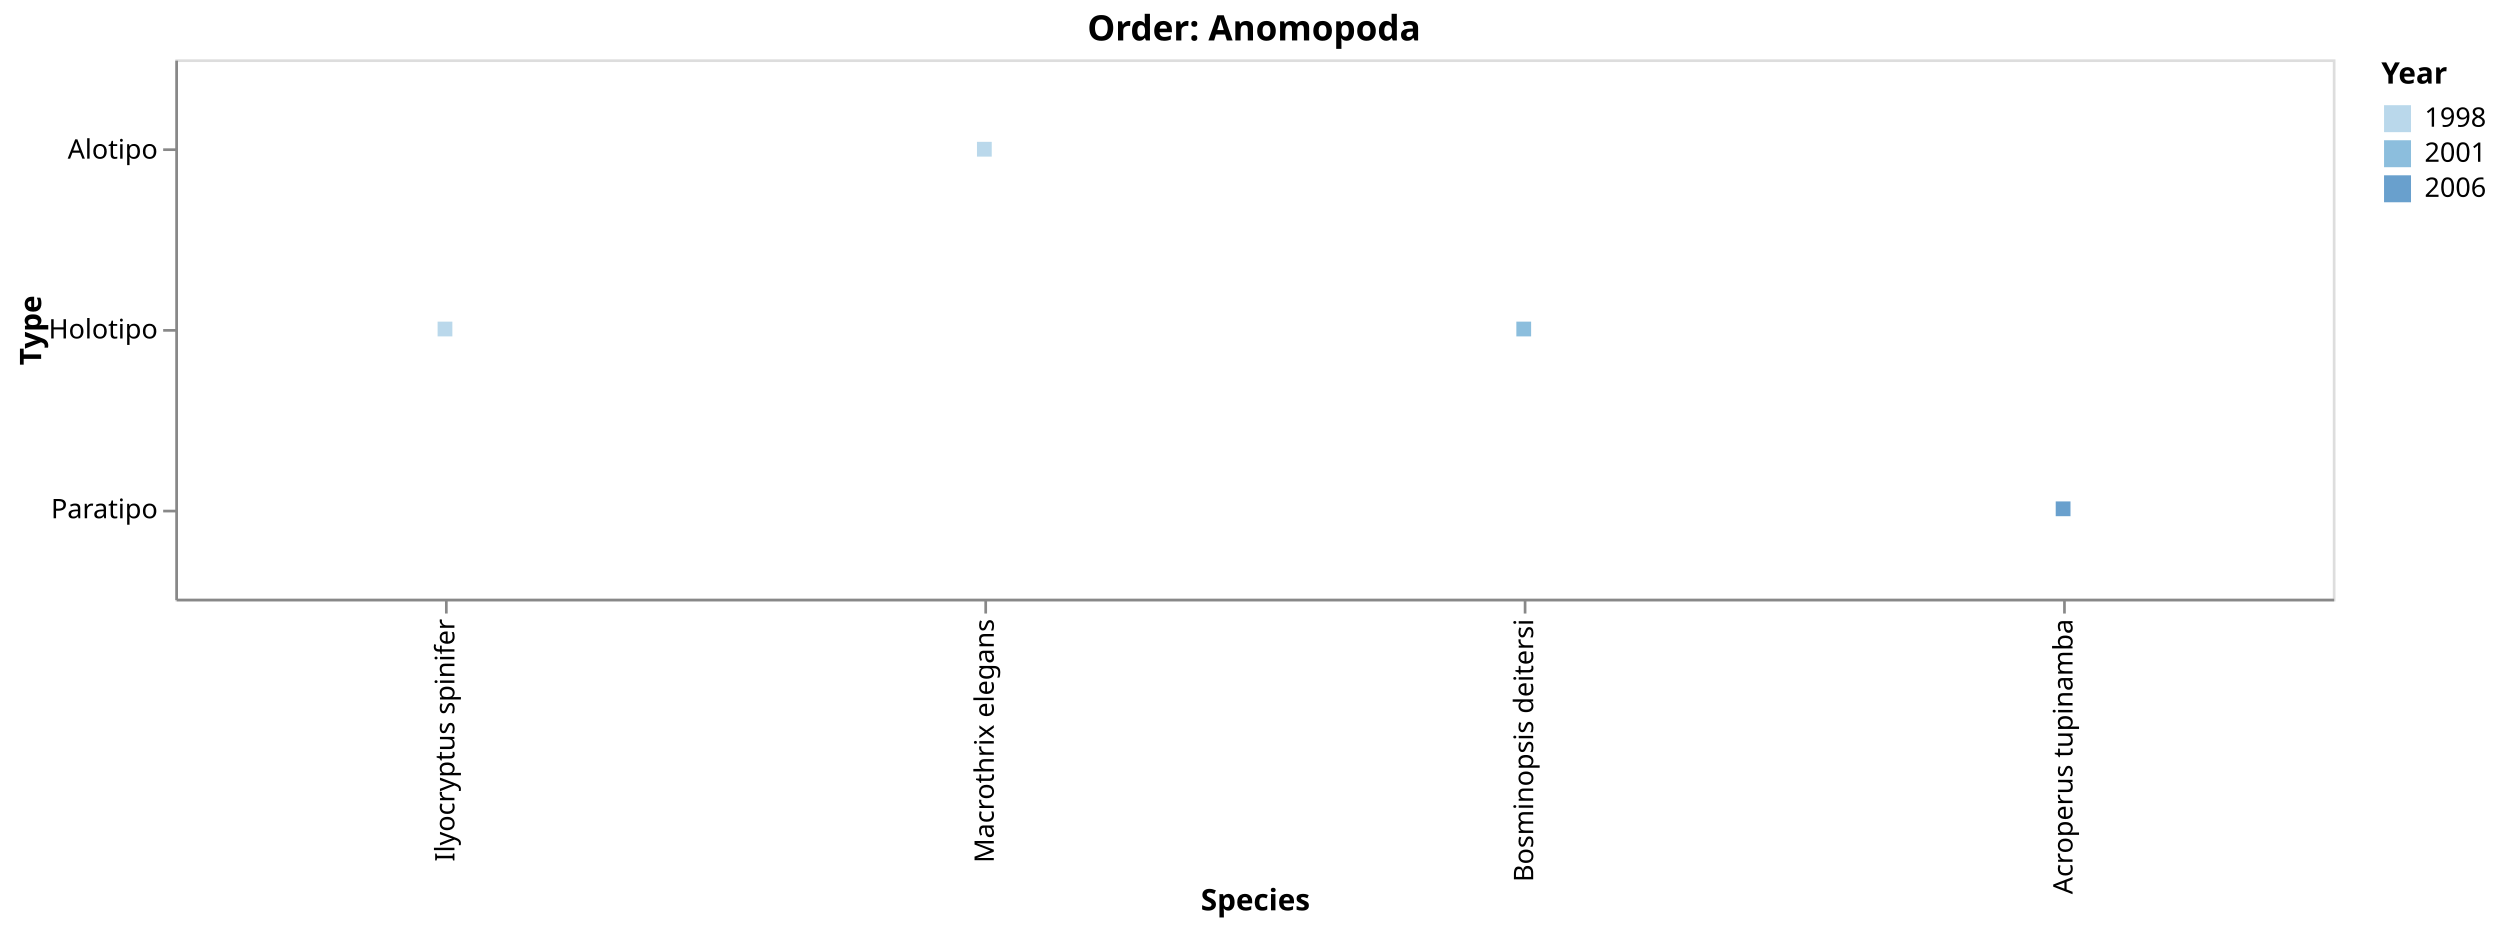
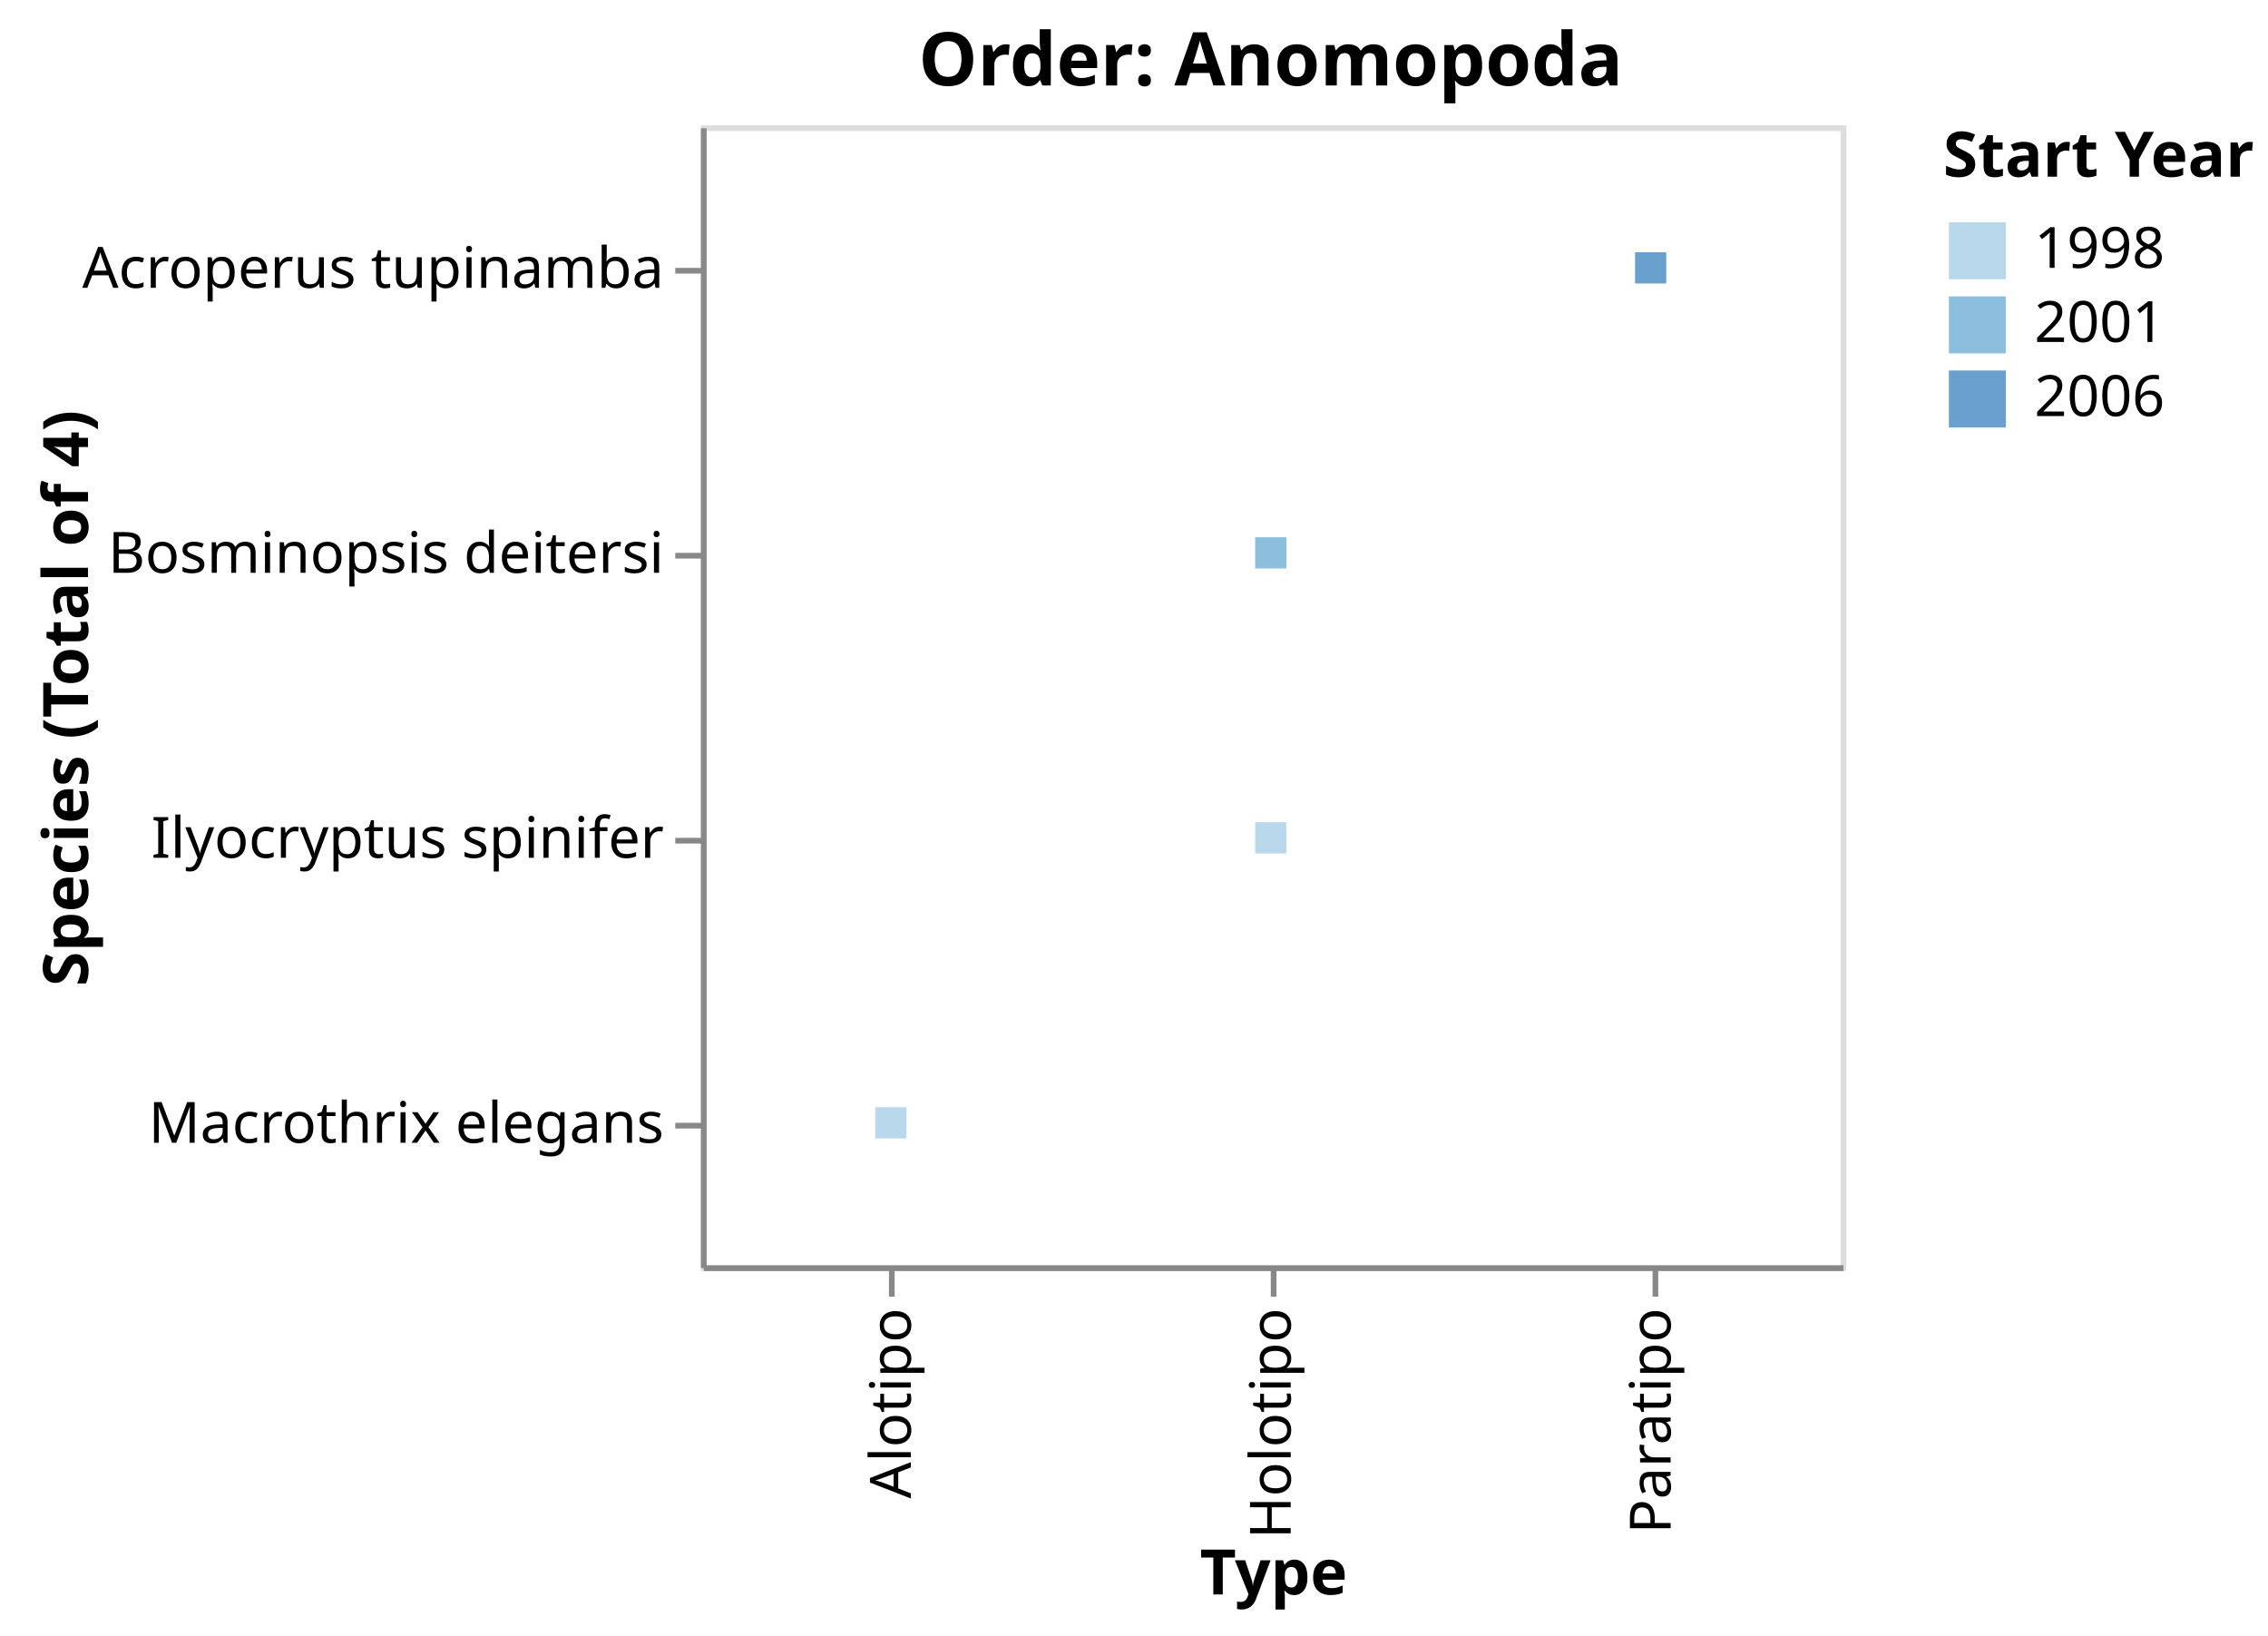
- <svg xmlns="http://www.w3.org/2000/svg" class="marks" width="927" height="345" viewBox="0 0 927 345" version="1.1">
-   <g transform="translate(65,22)">
+ <svg xmlns="http://www.w3.org/2000/svg" class="marks" width="398" height="287" viewBox="0 0 398 287" version="1.1">
+   <g transform="translate(123,22)">
    <g class="mark-group role-frame root">
      <g transform="translate(0,0)">
-         <path class="background" d="M0.5,0.5h800v200h-800Z" style="fill: none; stroke: #ddd;" />
+         <path class="background" d="M0.5,0.5h200v200h-200Z" style="fill: none; stroke: #ddd;" />
        <g>
          <g class="mark-symbol role-mark marks">
-             <path transform="translate(100,100)" d="M-2.739,-2.739h5.477v5.477h-5.477Z" style="fill: rgb(156, 200, 226); stroke-width: 2; opacity: 0.7;" />
-             <path transform="translate(300,33.33333)" d="M-2.739,-2.739h5.477v5.477h-5.477Z" style="fill: rgb(156, 200, 226); stroke-width: 2; opacity: 0.7;" />
-             <path transform="translate(500,100)" d="M-2.739,-2.739h5.477v5.477h-5.477Z" style="fill: rgb(91, 163, 207); stroke-width: 2; opacity: 0.7;" />
-             <path transform="translate(700,166.6667)" d="M-2.739,-2.739h5.477v5.477h-5.477Z" style="fill: rgb(41, 120, 184); stroke-width: 2; opacity: 0.7;" />
+             <path transform="translate(100,125)" d="M-2.739,-2.739h5.477v5.477h-5.477Z" style="fill: rgb(156, 200, 226); stroke-width: 2; opacity: 0.7;" />
+             <path transform="translate(33.33333,175)" d="M-2.739,-2.739h5.477v5.477h-5.477Z" style="fill: rgb(156, 200, 226); stroke-width: 2; opacity: 0.7;" />
+             <path transform="translate(100,75)" d="M-2.739,-2.739h5.477v5.477h-5.477Z" style="fill: rgb(91, 163, 207); stroke-width: 2; opacity: 0.7;" />
+             <path transform="translate(166.6667,25)" d="M-2.739,-2.739h5.477v5.477h-5.477Z" style="fill: rgb(41, 120, 184); stroke-width: 2; opacity: 0.7;" />
          </g>
          <g class="mark-group role-legend">
-             <g transform="translate(818,0)">
-               <path class="background" d="M0,0h39v53h-39Z" style="pointer-events: none; fill: none;" />
+             <g transform="translate(218,0)">
+               <path class="background" d="M0,0h52v53h-52Z" style="pointer-events: none; fill: none;" />
              <g>
                <g class="mark-group role-legend-entry">
                  <g transform="translate(0,16)">
                    <path class="background" d="M0,0h0v0h0Z" style="pointer-events: none; fill: none;" />
                    <g>
                      <g class="mark-group role-scope">
                        <g transform="translate(0,0)">
                          <path class="background" d="M0,0h38.246v11h-38.246Z" style="pointer-events: none; fill: none; opacity: 1;" />
                          <g>
                            <g class="mark-symbol role-legend-symbol" style="pointer-events: none;">
                              <path transform="translate(6,6)" d="M-5,-5h10v10h-10Z" style="fill: rgb(156, 200, 226); stroke-width: 1.5; opacity: 0.7;" />
                            </g>
                            <g class="mark-text role-legend-label" style="pointer-events: none;">
                              <text text-anchor="start" transform="translate(16,9)" style="font-family: sans-serif; font-size: 10px; fill: #000; opacity: 1;">1998</text>
                            </g>
                          </g>
                          <path class="foreground" d="" style="pointer-events: none; display: none; fill: none;" />
                        </g>
                        <g transform="translate(0,13)">
                          <path class="background" d="M0,0h38.246v11h-38.246Z" style="pointer-events: none; fill: none; opacity: 1;" />
                          <g>
                            <g class="mark-symbol role-legend-symbol" style="pointer-events: none;">
                              <path transform="translate(6,6)" d="M-5,-5h10v10h-10Z" style="fill: rgb(91, 163, 207); stroke-width: 1.5; opacity: 0.7;" />
                            </g>
                            <g class="mark-text role-legend-label" style="pointer-events: none;">
                              <text text-anchor="start" transform="translate(16,9)" style="font-family: sans-serif; font-size: 10px; fill: #000; opacity: 1;">2001</text>
                            </g>
                          </g>
                          <path class="foreground" d="" style="pointer-events: none; display: none; fill: none;" />
                        </g>
                        <g transform="translate(0,26)">
                          <path class="background" d="M0,0h38.246v11h-38.246Z" style="pointer-events: none; fill: none; opacity: 1;" />
                          <g>
                            <g class="mark-symbol role-legend-symbol" style="pointer-events: none;">
                              <path transform="translate(6,6)" d="M-5,-5h10v10h-10Z" style="fill: rgb(41, 120, 184); stroke-width: 1.5; opacity: 0.7;" />
                            </g>
                            <g class="mark-text role-legend-label" style="pointer-events: none;">
                              <text text-anchor="start" transform="translate(16,9)" style="font-family: sans-serif; font-size: 10px; fill: #000; opacity: 1;">2006</text>
                            </g>
                          </g>
                          <path class="foreground" d="" style="pointer-events: none; display: none; fill: none;" />
                        </g>
                      </g>
                    </g>
                    <path class="foreground" d="" style="pointer-events: none; display: none; fill: none;" />
                  </g>
                </g>
                <g class="mark-text role-legend-title" style="pointer-events: none;">
-                   <text text-anchor="start" transform="translate(0,9)" style="font-family: sans-serif; font-size: 11px; font-weight: bold; fill: #000; opacity: 1;">Year</text>
+                   <text text-anchor="start" transform="translate(0,9)" style="font-family: sans-serif; font-size: 11px; font-weight: bold; fill: #000; opacity: 1;">Start Year</text>
                </g>
              </g>
              <path class="foreground" d="" style="pointer-events: none; display: none; fill: none;" />
            </g>
          </g>
          <g class="mark-group role-title">
-             <g transform="translate(400,-17)">
+             <g transform="translate(100,-17)">
              <path class="background" d="M0,0h0v0h0Z" style="pointer-events: none; fill: none;" />
              <g>
                <g class="mark-text role-title-text" style="pointer-events: none;">
                  <text text-anchor="middle" transform="translate(0,10)" style="font-family: sans-serif; font-size: 13px; font-weight: bold; fill: #000; opacity: 1;">Order: Anomopoda</text>
                </g>
              </g>
              <path class="foreground" d="" style="pointer-events: none; display: none; fill: none;" />
            </g>
          </g>
          <g class="mark-group role-axis">
            <g transform="translate(0.5,200.5)">
              <path class="background" d="M0,0h0v0h0Z" style="pointer-events: none; fill: none;" />
              <g>
                <g class="mark-rule role-axis-tick" style="pointer-events: none;">
+                   <line transform="translate(33,0)" x2="0" y2="5" style="fill: none; stroke: #888; stroke-width: 1; opacity: 1;" />
                  <line transform="translate(100,0)" x2="0" y2="5" style="fill: none; stroke: #888; stroke-width: 1; opacity: 1;" />
-                   <line transform="translate(300,0)" x2="0" y2="5" style="fill: none; stroke: #888; stroke-width: 1; opacity: 1;" />
-                   <line transform="translate(500,0)" x2="0" y2="5" style="fill: none; stroke: #888; stroke-width: 1; opacity: 1;" />
-                   <line transform="translate(700,0)" x2="0" y2="5" style="fill: none; stroke: #888; stroke-width: 1; opacity: 1;" />
+                   <line transform="translate(167,0)" x2="0" y2="5" style="fill: none; stroke: #888; stroke-width: 1; opacity: 1;" />
                </g>
                <g class="mark-text role-axis-label" style="pointer-events: none;">
-                   <text text-anchor="end" transform="translate(100,7) rotate(270) translate(0,3)" style="font-family: sans-serif; font-size: 10px; fill: #000; opacity: 1;">Ilyocryptus spinifer</text>
-                   <text text-anchor="end" transform="translate(300,7) rotate(270) translate(0,3)" style="font-family: sans-serif; font-size: 10px; fill: #000; opacity: 1;">Macrothrix elegans</text>
-                   <text text-anchor="end" transform="translate(500,7) rotate(270) translate(0,3)" style="font-family: sans-serif; font-size: 10px; fill: #000; opacity: 1;">Bosminopsis deitersi</text>
-                   <text text-anchor="end" transform="translate(700,7) rotate(270) translate(0,3)" style="font-family: sans-serif; font-size: 10px; fill: #000; opacity: 1;">Acroperus tupinamba</text>
+                   <text text-anchor="end" transform="translate(33.33333,7) rotate(270) translate(0,3)" style="font-family: sans-serif; font-size: 10px; fill: #000; opacity: 1;">Alotipo</text>
+                   <text text-anchor="end" transform="translate(100,7) rotate(270) translate(0,3)" style="font-family: sans-serif; font-size: 10px; fill: #000; opacity: 1;">Holotipo</text>
+                   <text text-anchor="end" transform="translate(166.6667,7) rotate(270) translate(0,3)" style="font-family: sans-serif; font-size: 10px; fill: #000; opacity: 1;">Paratipo</text>
                </g>
                <g class="mark-rule role-axis-domain" style="pointer-events: none;">
-                   <line transform="translate(0,0)" x2="800" y2="0" style="fill: none; stroke: #888; stroke-width: 1; opacity: 1;" />
+                   <line transform="translate(0,0)" x2="200" y2="0" style="fill: none; stroke: #888; stroke-width: 1; opacity: 1;" />
                </g>
                <g class="mark-text role-axis-title" style="pointer-events: none;">
-                   <text text-anchor="middle" transform="translate(400,115.0537)" style="font-family: sans-serif; font-size: 11px; font-weight: bold; fill: #000; opacity: 1;">Species</text>
+                   <text text-anchor="middle" transform="translate(100,57.24609)" style="font-family: sans-serif; font-size: 11px; font-weight: bold; fill: #000; opacity: 1;">Type</text>
                </g>
              </g>
              <path class="foreground" d="" style="pointer-events: none; display: none; fill: none;" />
            </g>
          </g>
          <g class="mark-group role-axis">
            <g transform="translate(0.5,0.5)">
              <path class="background" d="M0,0h0v0h0Z" style="pointer-events: none; fill: none;" />
              <g>
                <g class="mark-rule role-axis-tick" style="pointer-events: none;">
-                   <line transform="translate(0,33)" x2="-5" y2="0" style="fill: none; stroke: #888; stroke-width: 1; opacity: 1;" />
-                   <line transform="translate(0,100)" x2="-5" y2="0" style="fill: none; stroke: #888; stroke-width: 1; opacity: 1;" />
-                   <line transform="translate(0,167)" x2="-5" y2="0" style="fill: none; stroke: #888; stroke-width: 1; opacity: 1;" />
+                   <line transform="translate(0,25)" x2="-5" y2="0" style="fill: none; stroke: #888; stroke-width: 1; opacity: 1;" />
+                   <line transform="translate(0,75)" x2="-5" y2="0" style="fill: none; stroke: #888; stroke-width: 1; opacity: 1;" />
+                   <line transform="translate(0,125)" x2="-5" y2="0" style="fill: none; stroke: #888; stroke-width: 1; opacity: 1;" />
+                   <line transform="translate(0,175)" x2="-5" y2="0" style="fill: none; stroke: #888; stroke-width: 1; opacity: 1;" />
                </g>
                <g class="mark-text role-axis-label" style="pointer-events: none;">
-                   <text text-anchor="end" transform="translate(-7,36.33333)" style="font-family: sans-serif; font-size: 10px; fill: #000; opacity: 1;">Alotipo</text>
-                   <text text-anchor="end" transform="translate(-7,103)" style="font-family: sans-serif; font-size: 10px; fill: #000; opacity: 1;">Holotipo</text>
-                   <text text-anchor="end" transform="translate(-7,169.6667)" style="font-family: sans-serif; font-size: 10px; fill: #000; opacity: 1;">Paratipo</text>
+                   <text text-anchor="end" transform="translate(-7,28)" style="font-family: sans-serif; font-size: 10px; fill: #000; opacity: 1;">Acroperus tupinamba</text>
+                   <text text-anchor="end" transform="translate(-7,78)" style="font-family: sans-serif; font-size: 10px; fill: #000; opacity: 1;">Bosminopsis deitersi</text>
+                   <text text-anchor="end" transform="translate(-7,128)" style="font-family: sans-serif; font-size: 10px; fill: #000; opacity: 1;">Ilyocryptus spinifer</text>
+                   <text text-anchor="end" transform="translate(-7,178)" style="font-family: sans-serif; font-size: 10px; fill: #000; opacity: 1;">Macrothrix elegans</text>
                </g>
                <g class="mark-rule role-axis-domain" style="pointer-events: none;">
                  <line transform="translate(0,0)" x2="0" y2="200" style="fill: none; stroke: #888; stroke-width: 1; opacity: 1;" />
                </g>
                <g class="mark-text role-axis-title" style="pointer-events: none;">
-                   <text text-anchor="middle" transform="translate(-48.24609,100) rotate(-90) translate(0,-2)" style="font-family: sans-serif; font-size: 11px; font-weight: bold; fill: #000; opacity: 1;">Type</text>
+                   <text text-anchor="middle" transform="translate(-106.0537,100) rotate(-90) translate(0,-2)" style="font-family: sans-serif; font-size: 11px; font-weight: bold; fill: #000; opacity: 1;">Species (Total of 4)</text>
                </g>
              </g>
              <path class="foreground" d="" style="pointer-events: none; display: none; fill: none;" />
            </g>
          </g>
        </g>
        <path class="foreground" d="" style="display: none; fill: none;" />
      </g>
    </g>
  </g>
</svg>
